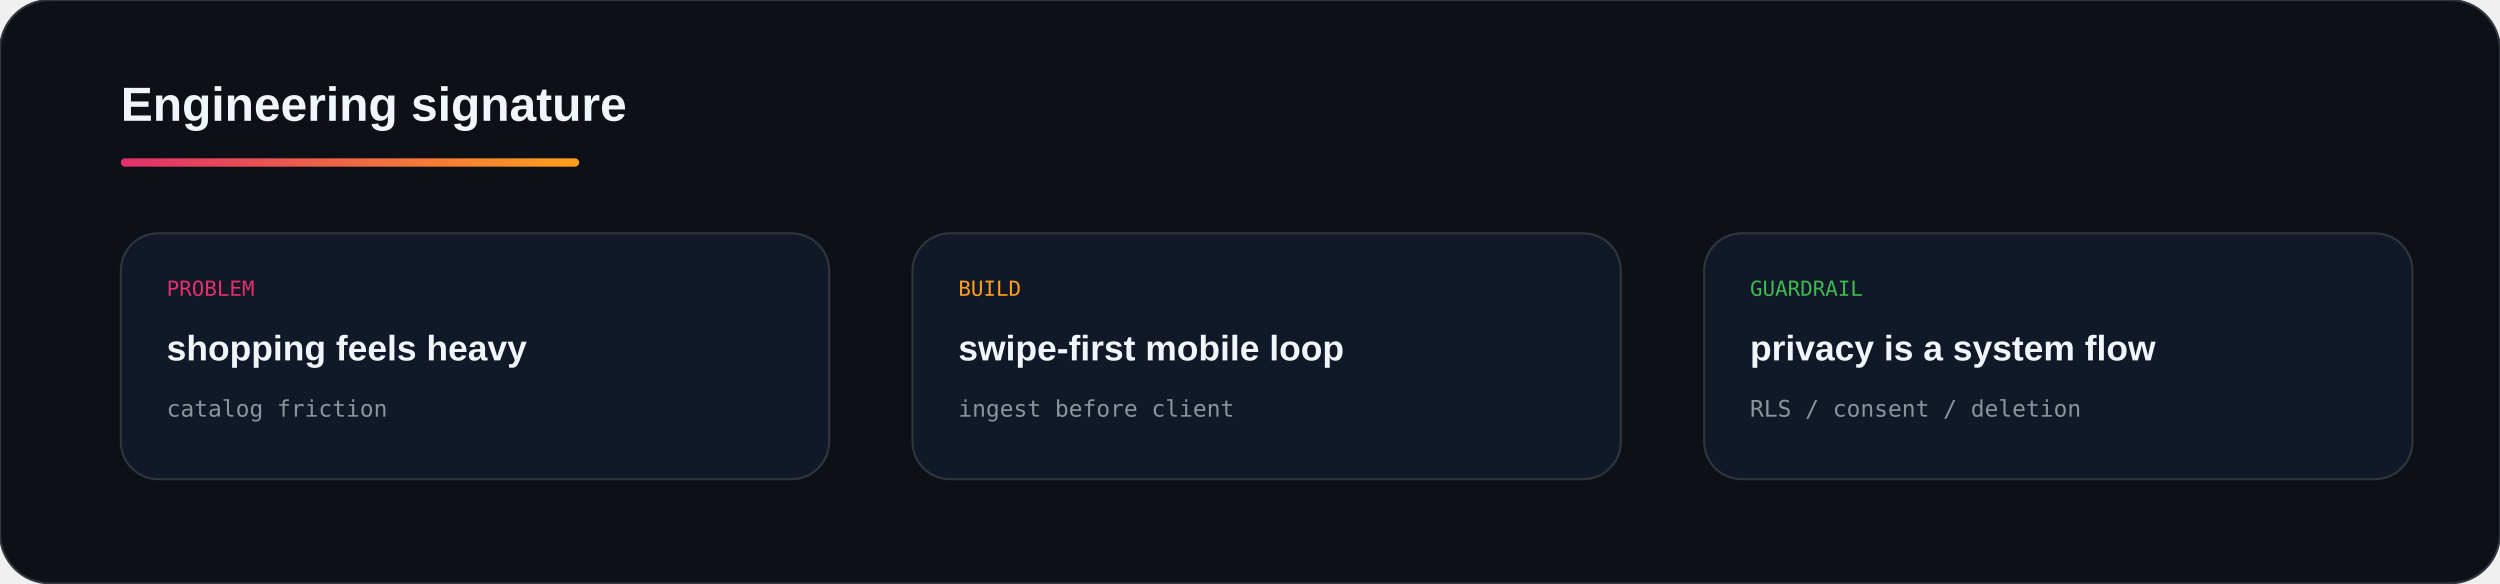
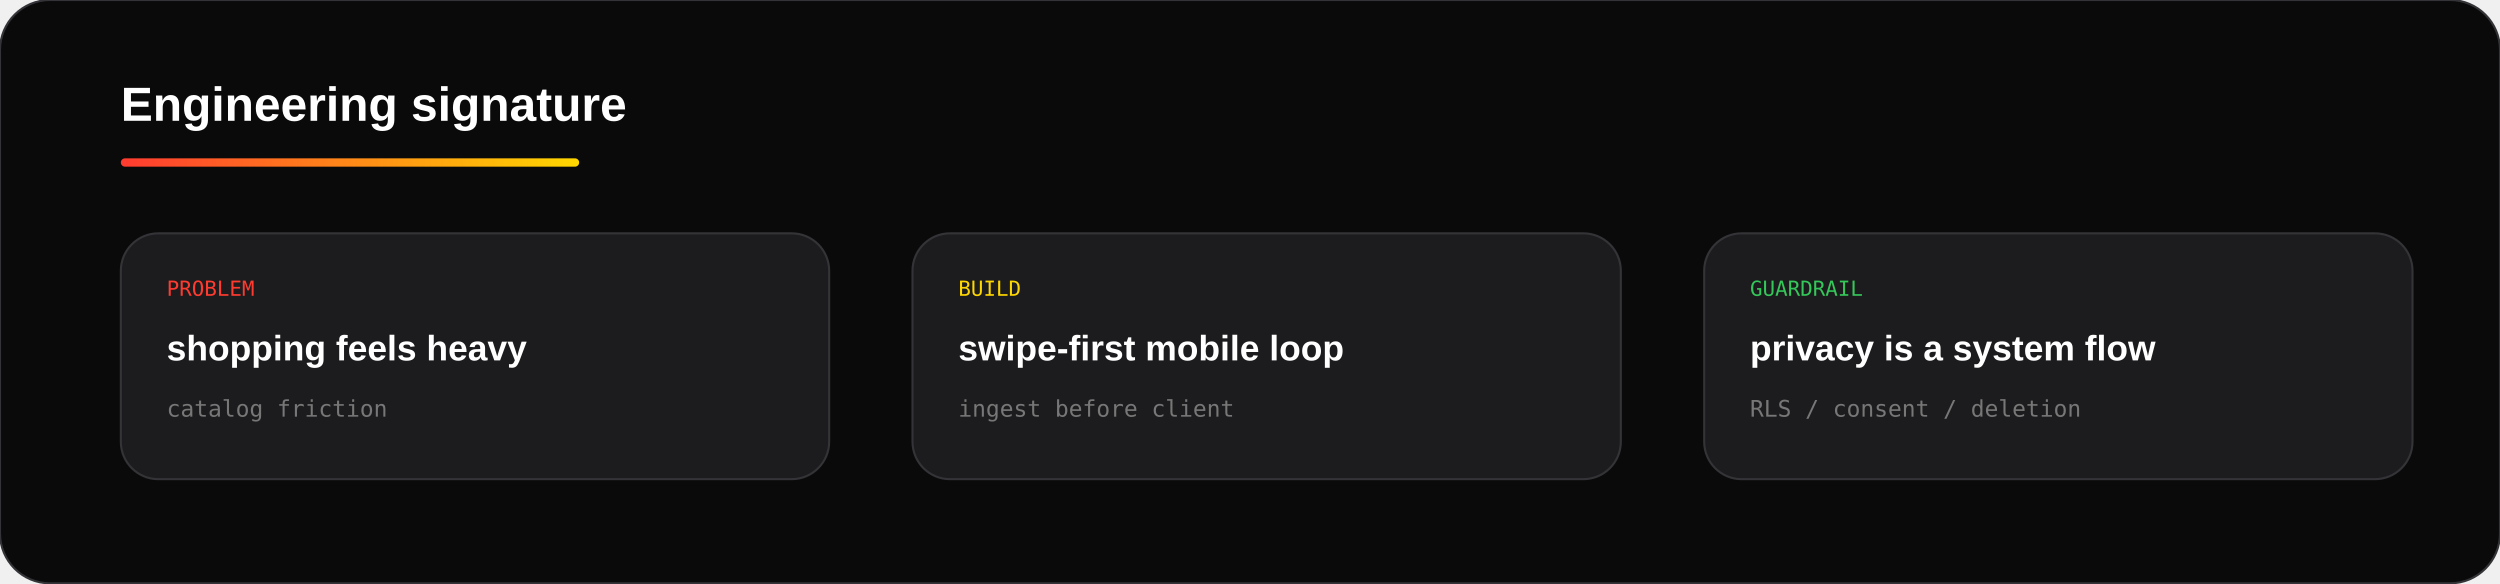
<svg xmlns="http://www.w3.org/2000/svg" width="1200" height="280" viewBox="0 0 1200 280">
  <defs>
    <linearGradient id="g" x1="0" y1="0" x2="1" y2="0">
-       <stop stop-color="#e1306c" />
-       <stop offset="1" stop-color="#ff9f1c" />
+       <stop stop-color="#FF3B30" />
+       <stop offset="1" stop-color="#FFD700" />
    </linearGradient>
  </defs>
-   <rect width="1200" height="280" rx="24" fill="#0d1117" stroke="#30363d" />
-   <text x="58" y="58" fill="#f0f6fc" font-family="Arial" font-size="23" font-weight="700">Engineering signature</text>
+   <rect width="1200" height="280" rx="24" fill="#0a0a0a" stroke="#343438" />
+   <text x="58" y="58" fill="#ffffff" font-family="Arial" font-size="23" font-weight="700">Engineering signature</text>
  <rect x="58" y="76" width="220" height="4" rx="2" fill="url(#g)" />
  <g transform="translate(58 112)">
-     <rect width="340" height="118" rx="18" fill="#111827" stroke="#30363d" />
-     <text x="22" y="30" fill="#e1306c" font-family="monospace" font-size="10">PROBLEM</text>
-     <text x="22" y="61" fill="#f0f6fc" font-family="Arial" font-size="17" font-weight="700">shopping feels heavy</text>
-     <text x="22" y="88" fill="#8b949e" font-family="monospace" font-size="11">catalog friction</text>
+     <rect width="340" height="118" rx="18" fill="#1c1c1e" stroke="#343438" />
+     <text x="22" y="30" fill="#FF3B30" font-family="monospace" font-size="10">PROBLEM</text>
+     <text x="22" y="61" fill="#ffffff" font-family="Arial" font-size="17" font-weight="700">shopping feels heavy</text>
+     <text x="22" y="88" fill="#777777" font-family="monospace" font-size="11">catalog friction</text>
  </g>
  <g transform="translate(438 112)">
-     <rect width="340" height="118" rx="18" fill="#111827" stroke="#30363d" />
-     <text x="22" y="30" fill="#ff9f1c" font-family="monospace" font-size="10">BUILD</text>
-     <text x="22" y="61" fill="#f0f6fc" font-family="Arial" font-size="17" font-weight="700">swipe-first mobile loop</text>
-     <text x="22" y="88" fill="#8b949e" font-family="monospace" font-size="11">ingest before client</text>
+     <rect width="340" height="118" rx="18" fill="#1c1c1e" stroke="#343438" />
+     <text x="22" y="30" fill="#FFD700" font-family="monospace" font-size="10">BUILD</text>
+     <text x="22" y="61" fill="#ffffff" font-family="Arial" font-size="17" font-weight="700">swipe-first mobile loop</text>
+     <text x="22" y="88" fill="#777777" font-family="monospace" font-size="11">ingest before client</text>
  </g>
  <g transform="translate(818 112)">
-     <rect width="340" height="118" rx="18" fill="#111827" stroke="#30363d" />
-     <text x="22" y="30" fill="#3fb950" font-family="monospace" font-size="10">GUARDRAIL</text>
-     <text x="22" y="61" fill="#f0f6fc" font-family="Arial" font-size="17" font-weight="700">privacy is a system flow</text>
-     <text x="22" y="88" fill="#8b949e" font-family="monospace" font-size="11">RLS / consent / deletion</text>
+     <rect width="340" height="118" rx="18" fill="#1c1c1e" stroke="#343438" />
+     <text x="22" y="30" fill="#34c759" font-family="monospace" font-size="10">GUARDRAIL</text>
+     <text x="22" y="61" fill="#ffffff" font-family="Arial" font-size="17" font-weight="700">privacy is a system flow</text>
+     <text x="22" y="88" fill="#777777" font-family="monospace" font-size="11">RLS / consent / deletion</text>
  </g>
</svg>
